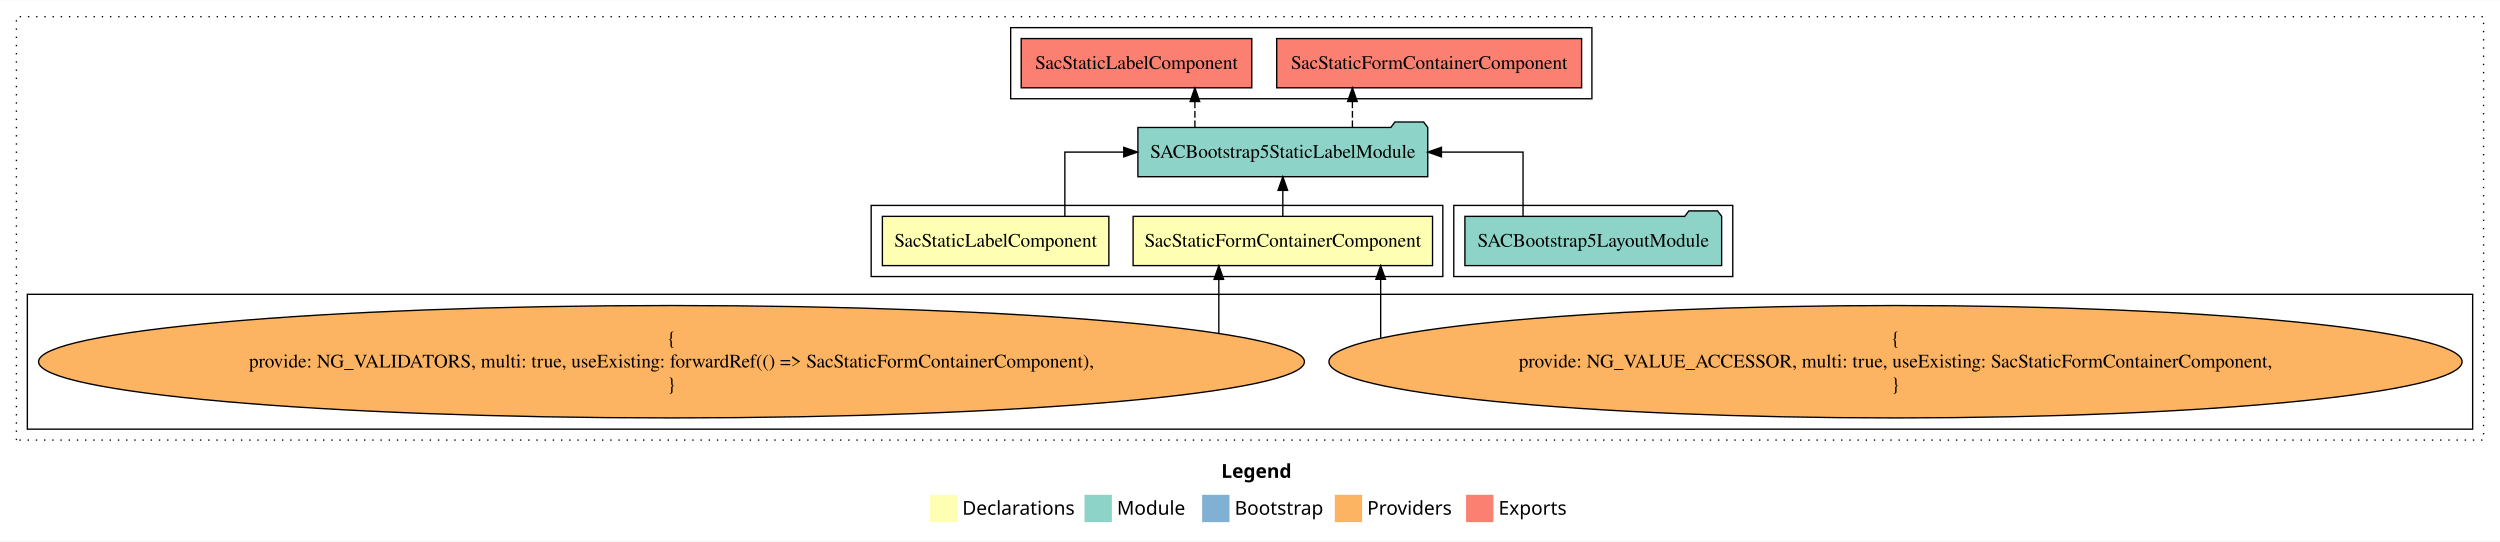
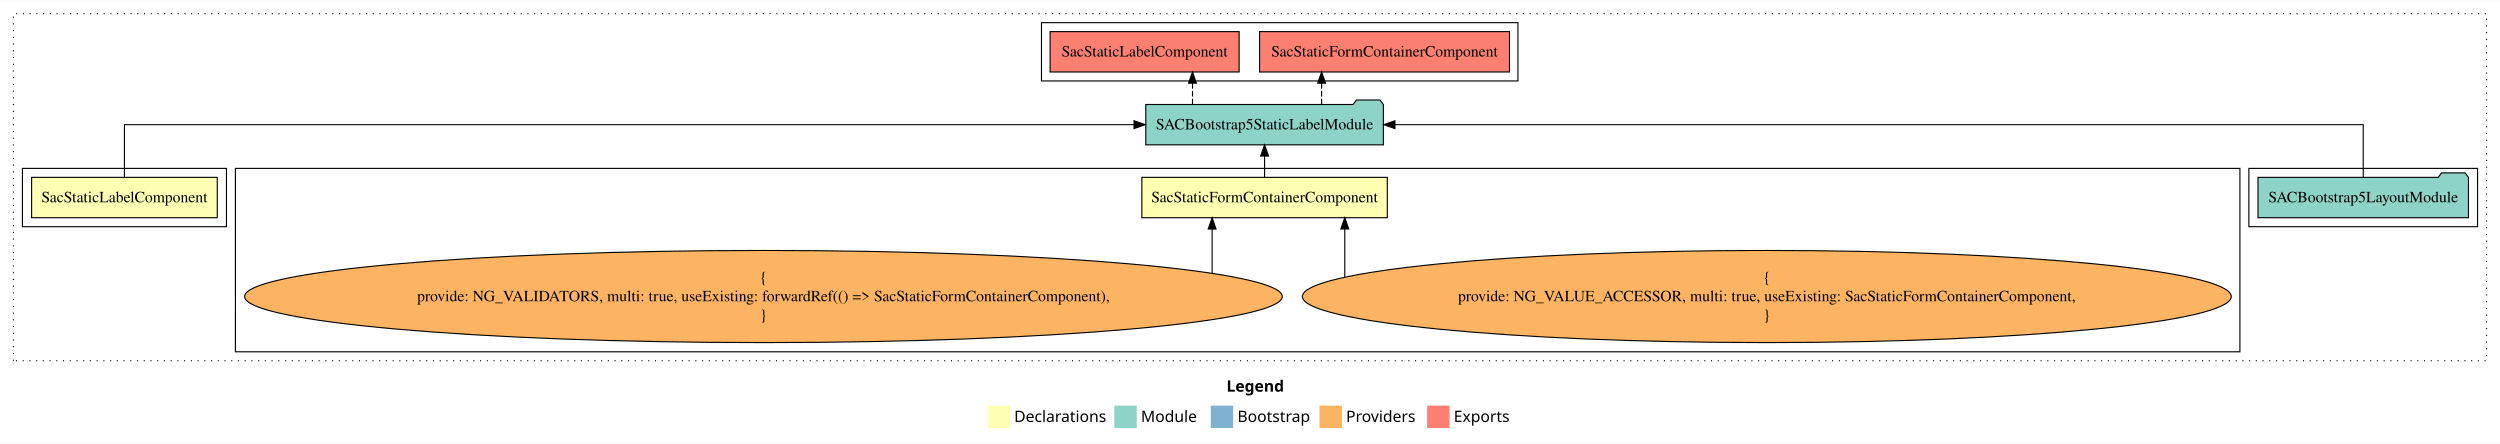
- <svg xmlns="http://www.w3.org/2000/svg" width="1828pt" height="396pt" viewBox="0.00 0.00 1828.00 395.59">
+ <svg xmlns="http://www.w3.org/2000/svg" width="2230pt" height="396pt" viewBox="0.00 0.00 2230.00 395.59">
  <g id="graph0" class="graph" transform="scale(1 1) rotate(0) translate(4 391.59)">
-     <polygon fill="white" stroke="transparent" points="-4,4 -4,-391.59 1824,-391.59 1824,4 -4,4" />
-     <text text-anchor="start" x="889.01" y="-42.4" font-family="Times-12" font-weight="bold" font-size="14.00">Legend</text>
-     <polygon fill="#ffffb3" stroke="transparent" points="676,-10 676,-30 696,-30 696,-10 676,-10" />
-     <text text-anchor="start" x="699.63" y="-15.4" font-family="Times-12" font-size="14.00">  Declarations</text>
-     <polygon fill="#8dd3c7" stroke="transparent" points="789,-10 789,-30 809,-30 809,-10 789,-10" />
-     <text text-anchor="start" x="812.73" y="-15.4" font-family="Times-12" font-size="14.00">  Module</text>
-     <polygon fill="#80b1d3" stroke="transparent" points="875,-10 875,-30 895,-30 895,-10 875,-10" />
-     <text text-anchor="start" x="898.78" y="-15.4" font-family="Times-12" font-size="14.00">  Bootstrap</text>
-     <polygon fill="#fdb462" stroke="transparent" points="972,-10 972,-30 992,-30 992,-10 972,-10" />
-     <text text-anchor="start" x="995.67" y="-15.4" font-family="Times-12" font-size="14.00">  Providers</text>
-     <polygon fill="#fb8072" stroke="transparent" points="1068,-10 1068,-30 1088,-30 1088,-10 1068,-10" />
-     <text text-anchor="start" x="1091.73" y="-15.4" font-family="Times-12" font-size="14.00">  Exports</text>
+     <polygon fill="white" stroke="transparent" points="-4,4 -4,-391.59 2226,-391.59 2226,4 -4,4" />
+     <text text-anchor="start" x="1090.01" y="-42.4" font-family="Times-12" font-weight="bold" font-size="14.00">Legend</text>
+     <polygon fill="#ffffb3" stroke="transparent" points="877,-10 877,-30 897,-30 897,-10 877,-10" />
+     <text text-anchor="start" x="900.63" y="-15.4" font-family="Times-12" font-size="14.00">  Declarations</text>
+     <polygon fill="#8dd3c7" stroke="transparent" points="990,-10 990,-30 1010,-30 1010,-10 990,-10" />
+     <text text-anchor="start" x="1013.73" y="-15.4" font-family="Times-12" font-size="14.00">  Module</text>
+     <polygon fill="#80b1d3" stroke="transparent" points="1076,-10 1076,-30 1096,-30 1096,-10 1076,-10" />
+     <text text-anchor="start" x="1099.78" y="-15.4" font-family="Times-12" font-size="14.00">  Bootstrap</text>
+     <polygon fill="#fdb462" stroke="transparent" points="1173,-10 1173,-30 1193,-30 1193,-10 1173,-10" />
+     <text text-anchor="start" x="1196.67" y="-15.4" font-family="Times-12" font-size="14.00">  Providers</text>
+     <polygon fill="#fb8072" stroke="transparent" points="1269,-10 1269,-30 1289,-30 1289,-10 1269,-10" />
+     <text text-anchor="start" x="1292.73" y="-15.4" font-family="Times-12" font-size="14.00">  Exports</text>
    <g id="clust1" class="cluster">
-       <polygon fill="none" stroke="black" stroke-dasharray="1,5" points="8,-70 8,-379.59 1812,-379.59 1812,-70 8,-70" />
+       <polygon fill="none" stroke="black" stroke-dasharray="1,5" points="8,-70 8,-379.59 2214,-379.59 2214,-70 8,-70" />
    </g>
    <g id="clust5" class="cluster">
-       <polygon fill="none" stroke="black" points="1059,-189.59 1059,-241.59 1263,-241.59 1263,-189.59 1059,-189.59" />
+       <polygon fill="none" stroke="black" points="2002,-189.59 2002,-241.59 2206,-241.59 2206,-189.59 2002,-189.59" />
    </g>
    <g id="clust6" class="cluster">
-       <polygon fill="none" stroke="black" points="735,-319.59 735,-371.59 1160,-371.59 1160,-319.59 735,-319.59" />
+       <polygon fill="none" stroke="black" points="925,-319.59 925,-371.59 1350,-371.59 1350,-319.59 925,-319.59" />
+     </g>
+     <g id="clust3" class="cluster">
+       <polygon fill="none" stroke="black" points="206,-78 206,-241.59 1994,-241.59 1994,-78 206,-78" />
    </g>
    <g id="clust2" class="cluster">
-       <polygon fill="none" stroke="black" points="633,-189.59 633,-241.59 1051,-241.59 1051,-189.59 633,-189.59" />
-     </g>
-     <g id="clust3" class="cluster">
-       <polygon fill="none" stroke="black" points="16,-78 16,-176.59 1804,-176.59 1804,-78 16,-78" />
+       <polygon fill="none" stroke="black" points="16,-189.59 16,-241.59 198,-241.59 198,-189.59 16,-189.59" />
    </g>
    <g id="node1" class="node">
-       <polygon fill="#ffffb3" stroke="black" points="1043.47,-233.59 824.53,-233.59 824.53,-197.59 1043.47,-197.59 1043.47,-233.59" />
-       <text text-anchor="middle" x="934" y="-211.39" font-family="Times,serif" font-size="14.00">SacStaticFormContainerComponent</text>
+       <polygon fill="#ffffb3" stroke="black" points="1233.47,-233.59 1014.53,-233.59 1014.53,-197.59 1233.47,-197.59 1233.47,-233.59" />
+       <text text-anchor="middle" x="1124" y="-211.39" font-family="Times,serif" font-size="14.00">SacStaticFormContainerComponent</text>
    </g>
    <g id="node3" class="node">
-       <polygon fill="#8dd3c7" stroke="black" points="1039.97,-298.59 1036.97,-302.59 1015.97,-302.59 1012.97,-298.59 828.03,-298.59 828.03,-262.59 1039.97,-262.59 1039.97,-298.59" />
-       <text text-anchor="middle" x="934" y="-276.39" font-family="Times,serif" font-size="14.00">SACBootstrap5StaticLabelModule</text>
+       <polygon fill="#8dd3c7" stroke="black" points="1229.97,-298.59 1226.97,-302.59 1205.97,-302.59 1202.97,-298.59 1018.03,-298.59 1018.03,-262.59 1229.97,-262.59 1229.97,-298.59" />
+       <text text-anchor="middle" x="1124" y="-276.39" font-family="Times,serif" font-size="14.00">SACBootstrap5StaticLabelModule</text>
    </g>
    <g id="edge1" class="edge">
-       <path fill="none" stroke="black" d="M934,-233.7C934,-233.7 934,-252.58 934,-252.58" />
-       <polygon fill="black" stroke="black" points="930.5,-252.58 934,-262.58 937.5,-252.58 930.5,-252.58" />
+       <path fill="none" stroke="black" d="M1124,-233.7C1124,-233.7 1124,-252.58 1124,-252.58" />
+       <polygon fill="black" stroke="black" points="1120.5,-252.58 1124,-262.58 1127.5,-252.58 1120.5,-252.58" />
    </g>
    <g id="node2" class="node">
-       <polygon fill="#ffffb3" stroke="black" points="806.8,-233.59 641.2,-233.59 641.2,-197.59 806.8,-197.59 806.8,-233.59" />
-       <text text-anchor="middle" x="724" y="-211.39" font-family="Times,serif" font-size="14.00">SacStaticLabelComponent</text>
+       <polygon fill="#ffffb3" stroke="black" points="189.8,-233.59 24.2,-233.59 24.2,-197.59 189.8,-197.59 189.8,-233.59" />
+       <text text-anchor="middle" x="107" y="-211.39" font-family="Times,serif" font-size="14.00">SacStaticLabelComponent</text>
    </g>
    <g id="edge4" class="edge">
-       <path fill="none" stroke="black" d="M774.62,-233.7C774.62,-252.93 774.62,-280.59 774.62,-280.59 774.62,-280.59 817.69,-280.59 817.69,-280.59" />
-       <polygon fill="black" stroke="black" points="817.69,-284.09 827.69,-280.59 817.69,-277.09 817.69,-284.09" />
+       <path fill="none" stroke="black" d="M107,-233.7C107,-252.93 107,-280.59 107,-280.59 107,-280.59 1007.56,-280.59 1007.56,-280.59" />
+       <polygon fill="black" stroke="black" points="1007.56,-284.09 1017.56,-280.59 1007.56,-277.09 1007.56,-284.09" />
    </g>
    <g id="node7" class="node">
-       <polygon fill="#fb8072" stroke="black" points="1152.47,-363.59 929.53,-363.59 929.53,-327.59 1152.47,-327.59 1152.47,-363.59" />
-       <text text-anchor="middle" x="1041" y="-341.39" font-family="Times,serif" font-size="14.00">SacStaticFormContainerComponent </text>
+       <polygon fill="#fb8072" stroke="black" points="1342.47,-363.59 1119.53,-363.59 1119.53,-327.59 1342.47,-327.59 1342.47,-363.59" />
+       <text text-anchor="middle" x="1231" y="-341.39" font-family="Times,serif" font-size="14.00">SacStaticFormContainerComponent </text>
    </g>
    <g id="edge6" class="edge">
-       <path fill="none" stroke="black" stroke-dasharray="5,2" d="M984.88,-298.7C984.88,-298.7 984.88,-317.58 984.88,-317.58" />
-       <polygon fill="black" stroke="black" points="981.38,-317.58 984.88,-327.58 988.38,-317.58 981.38,-317.58" />
+       <path fill="none" stroke="black" stroke-dasharray="5,2" d="M1174.88,-298.7C1174.88,-298.7 1174.88,-317.58 1174.88,-317.58" />
+       <polygon fill="black" stroke="black" points="1171.38,-317.58 1174.88,-327.58 1178.38,-317.58 1171.38,-317.58" />
    </g>
    <g id="node8" class="node">
-       <polygon fill="#fb8072" stroke="black" points="911.3,-363.59 742.7,-363.59 742.7,-327.59 911.3,-327.59 911.3,-363.59" />
-       <text text-anchor="middle" x="827" y="-341.39" font-family="Times,serif" font-size="14.00">SacStaticLabelComponent </text>
+       <polygon fill="#fb8072" stroke="black" points="1101.3,-363.59 932.7,-363.59 932.7,-327.59 1101.3,-327.59 1101.3,-363.59" />
+       <text text-anchor="middle" x="1017" y="-341.39" font-family="Times,serif" font-size="14.00">SacStaticLabelComponent </text>
    </g>
    <g id="edge7" class="edge">
-       <path fill="none" stroke="black" stroke-dasharray="5,2" d="M869.71,-298.7C869.71,-298.7 869.71,-317.58 869.71,-317.58" />
-       <polygon fill="black" stroke="black" points="866.21,-317.58 869.71,-327.58 873.21,-317.58 866.21,-317.58" />
+       <path fill="none" stroke="black" stroke-dasharray="5,2" d="M1059.71,-298.7C1059.71,-298.7 1059.71,-317.58 1059.71,-317.58" />
+       <polygon fill="black" stroke="black" points="1056.21,-317.58 1059.71,-327.58 1063.21,-317.58 1056.21,-317.58" />
    </g>
    <g id="node4" class="node">
-       <ellipse fill="#fdb462" stroke="black" cx="1382" cy="-127.3" rx="414.29" ry="41.09" />
-       <text text-anchor="middle" x="1382" y="-139.9" font-family="Times,serif" font-size="14.00">{</text>
-       <text text-anchor="middle" x="1382" y="-123.1" font-family="Times,serif" font-size="14.00">    provide: NG_VALUE_ACCESSOR, multi: true, useExisting: SacStaticFormContainerComponent,</text>
-       <text text-anchor="middle" x="1382" y="-106.3" font-family="Times,serif" font-size="14.00">}</text>
+       <ellipse fill="#fdb462" stroke="black" cx="1572" cy="-127.3" rx="414.29" ry="41.09" />
+       <text text-anchor="middle" x="1572" y="-139.9" font-family="Times,serif" font-size="14.00">{</text>
+       <text text-anchor="middle" x="1572" y="-123.1" font-family="Times,serif" font-size="14.00">    provide: NG_VALUE_ACCESSOR, multi: true, useExisting: SacStaticFormContainerComponent,</text>
+       <text text-anchor="middle" x="1572" y="-106.3" font-family="Times,serif" font-size="14.00">}</text>
    </g>
    <g id="edge2" class="edge">
-       <path fill="none" stroke="black" d="M1005.55,-144.74C1005.55,-144.74 1005.55,-187.58 1005.55,-187.58" />
-       <polygon fill="black" stroke="black" points="1002.05,-187.58 1005.55,-197.58 1009.05,-187.58 1002.05,-187.58" />
+       <path fill="none" stroke="black" d="M1195.55,-144.74C1195.55,-144.74 1195.55,-187.58 1195.55,-187.58" />
+       <polygon fill="black" stroke="black" points="1192.05,-187.58 1195.55,-197.58 1199.05,-187.58 1192.05,-187.58" />
    </g>
    <g id="node5" class="node">
-       <ellipse fill="#fdb462" stroke="black" cx="487" cy="-127.3" rx="462.8" ry="41.09" />
-       <text text-anchor="middle" x="487" y="-139.9" font-family="Times,serif" font-size="14.00">{</text>
-       <text text-anchor="middle" x="487" y="-123.1" font-family="Times,serif" font-size="14.00">    provide: NG_VALIDATORS, multi: true, useExisting: forwardRef(() =&gt; SacStaticFormContainerComponent),</text>
-       <text text-anchor="middle" x="487" y="-106.3" font-family="Times,serif" font-size="14.00">}</text>
+       <ellipse fill="#fdb462" stroke="black" cx="677" cy="-127.3" rx="462.8" ry="41.09" />
+       <text text-anchor="middle" x="677" y="-139.9" font-family="Times,serif" font-size="14.00">{</text>
+       <text text-anchor="middle" x="677" y="-123.1" font-family="Times,serif" font-size="14.00">    provide: NG_VALIDATORS, multi: true, useExisting: forwardRef(() =&gt; SacStaticFormContainerComponent),</text>
+       <text text-anchor="middle" x="677" y="-106.3" font-family="Times,serif" font-size="14.00">}</text>
    </g>
    <g id="edge3" class="edge">
-       <path fill="none" stroke="black" d="M887.21,-148.22C887.21,-148.22 887.21,-187.5 887.21,-187.5" />
-       <polygon fill="black" stroke="black" points="883.71,-187.5 887.21,-197.5 890.71,-187.5 883.71,-187.5" />
+       <path fill="none" stroke="black" d="M1077.21,-148.22C1077.21,-148.22 1077.21,-187.5 1077.21,-187.5" />
+       <polygon fill="black" stroke="black" points="1073.71,-187.5 1077.21,-197.5 1080.71,-187.5 1073.71,-187.5" />
    </g>
    <g id="node6" class="node">
-       <polygon fill="#8dd3c7" stroke="black" points="1254.87,-233.59 1251.87,-237.59 1230.87,-237.59 1227.87,-233.59 1067.13,-233.59 1067.13,-197.59 1254.87,-197.59 1254.87,-233.59" />
-       <text text-anchor="middle" x="1161" y="-211.39" font-family="Times,serif" font-size="14.00">SACBootstrap5LayoutModule</text>
+       <polygon fill="#8dd3c7" stroke="black" points="2197.87,-233.59 2194.87,-237.59 2173.87,-237.59 2170.87,-233.59 2010.13,-233.59 2010.13,-197.59 2197.87,-197.59 2197.87,-233.59" />
+       <text text-anchor="middle" x="2104" y="-211.39" font-family="Times,serif" font-size="14.00">SACBootstrap5LayoutModule</text>
    </g>
    <g id="edge5" class="edge">
-       <path fill="none" stroke="black" d="M1109.65,-233.7C1109.65,-252.93 1109.65,-280.59 1109.65,-280.59 1109.65,-280.59 1049.98,-280.59 1049.98,-280.59" />
-       <polygon fill="black" stroke="black" points="1049.98,-277.09 1039.98,-280.59 1049.98,-284.09 1049.98,-277.09" />
+       <path fill="none" stroke="black" d="M2104,-233.7C2104,-252.93 2104,-280.59 2104,-280.59 2104,-280.59 1240.28,-280.59 1240.28,-280.59" />
+       <polygon fill="black" stroke="black" points="1240.28,-277.09 1230.28,-280.59 1240.28,-284.09 1240.28,-277.09" />
    </g>
  </g>
</svg>
